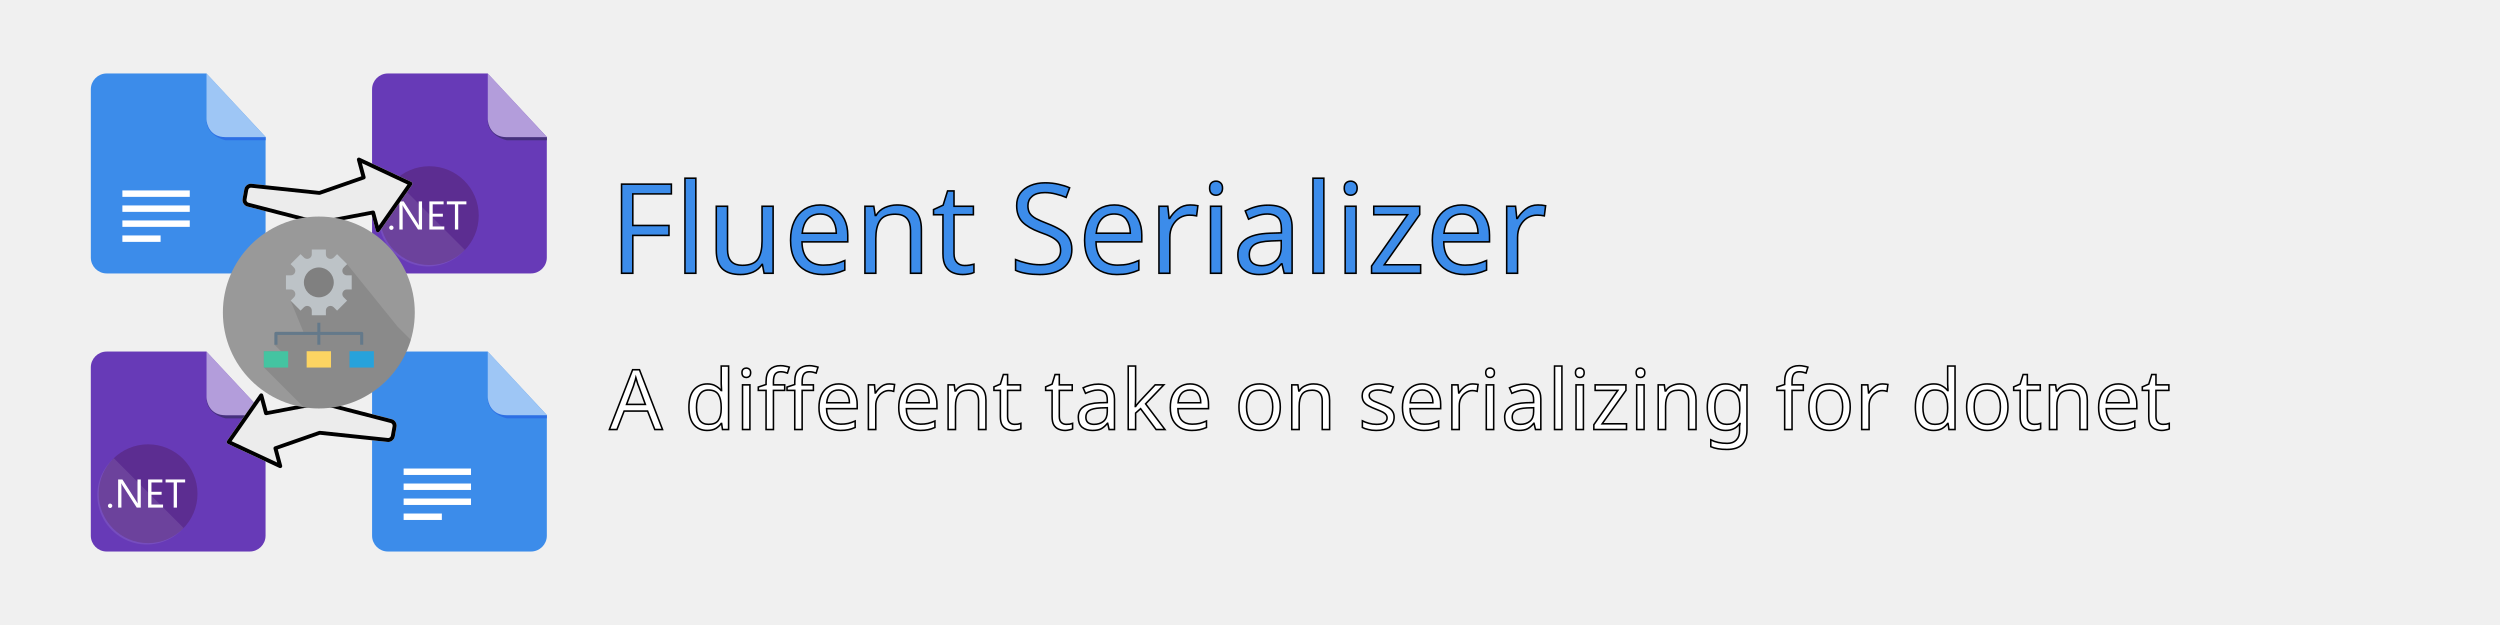
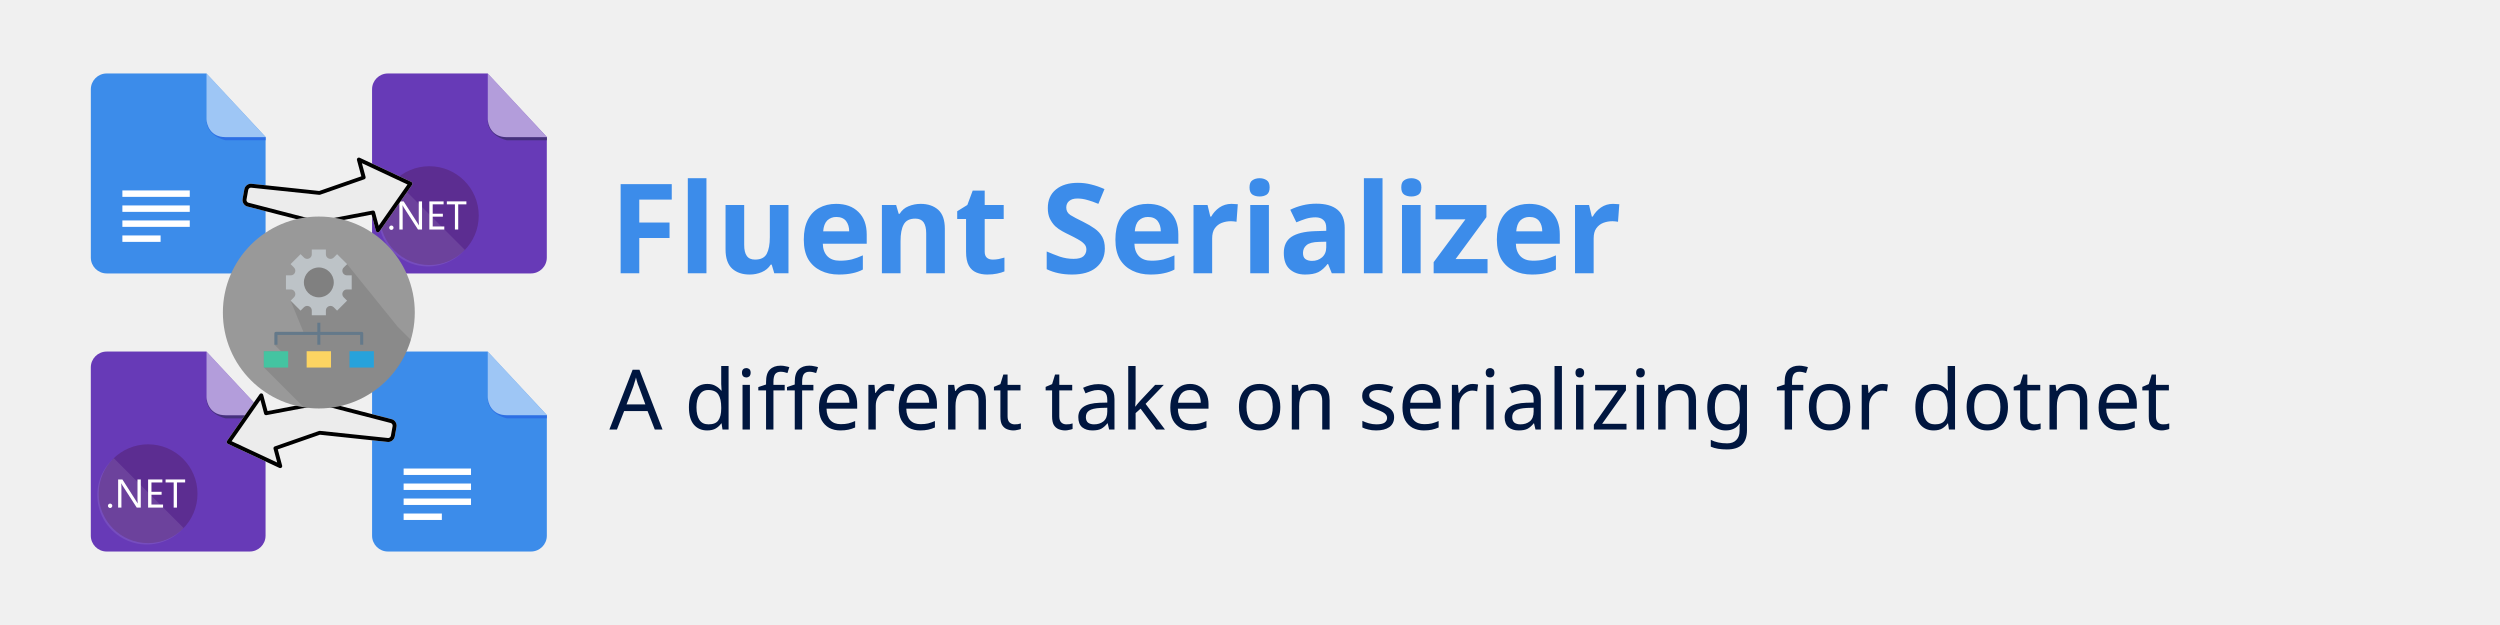
<svg xmlns="http://www.w3.org/2000/svg" width="800" height="200" viewBox="0 0 211.667 52.917" version="1.1" id="svg8">
  <defs id="defs2">
    <style id="style4543">.cls-1{fill:#f1734d;}.cls-1,.cls-2{fill-rule:evenodd;}.cls-2{fill:#9293a5;}.cls-3{fill:#f94060;}.cls-4{fill:#96ccee;}</style>
    <style id="style4620">.cls-1{fill:#5c2d91;}.cls-2,.cls-3{fill:#fff;}.cls-2{opacity:0.1;}</style>
    <style id="style4543-2">.cls-1{fill:#f1734d;}.cls-1,.cls-2{fill-rule:evenodd;}.cls-2{fill:#9293a5;}.cls-3{fill:#f94060;}.cls-4{fill:#96ccee;}</style>
    <style id="style4620-4">.cls-1{fill:#5c2d91;}.cls-2,.cls-3{fill:#fff;}.cls-2{opacity:0.1;}</style>
    <style id="style4543-1">.cls-1{fill:#f1734d;}.cls-1,.cls-2{fill-rule:evenodd;}.cls-2{fill:#9293a5;}.cls-3{fill:#f94060;}.cls-4{fill:#96ccee;}</style>
    <style id="style4620-5">.cls-1{fill:#5c2d91;}.cls-2,.cls-3{fill:#fff;}.cls-2{opacity:0.1;}</style>
  </defs>
  <g id="layer1" transform="translate(0,-244.0833)">
    <g style="image-rendering:optimizeQuality" transform="translate(-5.431302,176.728)" id="Logo-default">
      <g transform="translate(1.817163,7.830727)" id="g4731">
        <rect style="opacity:1;vector-effect:none;fill:#000000;fill-opacity:0;stroke:none;stroke-width:2;stroke-linecap:round;stroke-linejoin:round;stroke-miterlimit:4;stroke-dasharray:none;stroke-dashoffset:0;stroke-opacity:1;paint-order:markers fill stroke" id="use4717" width="17.198" height="17.198" x="10.103" y="65.478" />
      </g>
      <g transform="translate(25.62966,7.830727)" id="g5626">
        <rect style="opacity:1;vector-effect:none;fill:#000000;fill-opacity:0;stroke:none;stroke-width:2;stroke-linecap:round;stroke-linejoin:round;stroke-miterlimit:4;stroke-dasharray:none;stroke-dashoffset:0;stroke-opacity:1;paint-order:markers fill stroke" id="use5624" width="17.198" height="17.198" x="10.103" y="65.478" />
      </g>
      <g transform="translate(13.72341,19.73698)" id="g5634">
        <rect style="opacity:1;vector-effect:none;fill:#000000;fill-opacity:0;stroke:none;stroke-width:2;stroke-linecap:round;stroke-linejoin:round;stroke-miterlimit:4;stroke-dasharray:none;stroke-dashoffset:0;stroke-opacity:1;paint-order:markers fill stroke" id="use5632" width="17.198" height="17.198" x="10.103" y="65.478" />
      </g>
      <g transform="translate(1.817163,31.64322)" id="g5642">
        <rect style="opacity:1;vector-effect:none;fill:#000000;fill-opacity:0;stroke:none;stroke-width:2;stroke-linecap:round;stroke-linejoin:round;stroke-miterlimit:4;stroke-dasharray:none;stroke-dashoffset:0;stroke-opacity:1;paint-order:markers fill stroke" id="use5640" width="17.198" height="17.198" x="10.103" y="65.478" />
      </g>
      <g transform="translate(25.62966,31.64322)" id="g5650">
        <rect style="opacity:1;vector-effect:none;fill:#000000;fill-opacity:0;stroke:none;stroke-width:2;stroke-linecap:round;stroke-linejoin:round;stroke-miterlimit:4;stroke-dasharray:none;stroke-dashoffset:0;stroke-opacity:1;paint-order:markers fill stroke" id="use5648" width="17.198" height="17.198" x="10.103" y="65.478" />
      </g>
      <g transform="matrix(0.2645833,0,0,0.2645833,13.11094,73.57306)" id="g5715">
        <path style="clip-rule:evenodd;fill:#3c8cea;fill-rule:evenodd" d="M 5.112,0.011 C 2.31,0.011 0.039,2.284 0.039,5.085 V 58.926 C 0.039,61.729 2.311,64 5.112,64 h 45.775 c 2.801,0 5.074,-2.271 5.074,-5.074 V 20.321 L 37.057,0.011 Z" id="path5705" />
        <path style="fill:#ffffff" d="m 10.133,37.439 h 21.564 v 2.059 H 10.133 Z m 0,4.801 h 21.564 v 2.057 H 10.133 Z m 0,4.801 h 21.564 v 2.057 H 10.133 Z m 0,4.8 h 12.233 v 2.058 H 10.133 Z" id="path5707" />
        <g style="clip-rule:evenodd;fill-rule:evenodd" id="g5713">
          <path style="fill:#2d6fe4" d="m 55.96,20.377 v 1 H 43.161 c 0,0 -6.312,-1.26 -6.129,-6.707 0,0 0.208,5.707 6.004,5.707 z" id="path5709" />
          <path style="opacity:0.5;fill:#ffffff" d="m 37.058,0.025 v 14.561 c 0,1.656 1.104,5.791 6.104,5.791 h 12.799 z" id="path5711" />
        </g>
      </g>
      <g id="g5727" transform="matrix(0.2645833,0,0,0.2645833,36.92344,97.11807)">
        <path id="path5717" d="M 5.112,0.011 C 2.31,0.011 0.039,2.284 0.039,5.085 V 58.926 C 0.039,61.729 2.311,64 5.112,64 h 45.775 c 2.801,0 5.074,-2.271 5.074,-5.074 V 20.321 L 37.057,0.011 Z" style="clip-rule:evenodd;fill:#3c8cea;fill-rule:evenodd" />
        <path id="path5719" d="m 10.133,37.439 h 21.564 v 2.059 H 10.133 Z m 0,4.801 h 21.564 v 2.057 H 10.133 Z m 0,4.801 h 21.564 v 2.057 H 10.133 Z m 0,4.8 h 12.233 v 2.058 H 10.133 Z" style="fill:#ffffff" />
        <g id="g5725" style="clip-rule:evenodd;fill-rule:evenodd">
          <path id="path5721" d="m 55.96,20.377 v 1 H 43.161 c 0,0 -6.312,-1.26 -6.129,-6.707 0,0 0.208,5.707 6.004,5.707 z" style="fill:#2d6fe4" />
          <path id="path5723" d="m 37.058,0.025 v 14.561 c 0,1.656 1.104,5.791 6.104,5.791 h 12.799 z" style="opacity:0.5;fill:#ffffff" />
        </g>
      </g>
      <g transform="translate(-55.32071,22.7358)" id="g5757">
        <g id="g5755">
          <g transform="translate(2.541323,0.1337467)" id="g5753">
            <g id="g5737" transform="matrix(0.2645833,0,0,0.2645833,65.88822,74.25831)">
              <path id="path5729" d="m 5.113,-0.026 c -2.803,0 -5.074,2.272 -5.074,5.074 v 53.841 c 0,2.803 2.271,5.074 5.074,5.074 h 45.773 c 2.801,0 5.074,-2.271 5.074,-5.074 V 20.284 L 37.059,-0.026 c 0,0 -31.946,0 -31.946,0 z" style="fill:#673ab7" />
              <path id="path5731" d="m 55.977,20.352 v 1 H 43.178 c 0,0 -6.312,-1.26 -6.129,-6.707 0,0 0.208,5.707 6.004,5.707 z" style="fill:#45317c" />
              <path id="path5733" d="m 37.074,0 v 14.561 c 0,1.656 1.104,5.791 6.104,5.791 h 12.799 z" enable-background="new    " style="opacity:0.5;fill:#ffffff" />
              <path id="path5735" d="m 12.739,39.41 c 0,-0.4 -0.3,-0.7 -0.7,-0.7 h -1.3 c -0.4,0 -0.7,0.3 -0.7,0.7 v 1.3 c 0,0.4 0.3,0.7 0.7,0.7 h 1.3 c 0.4,0 0.7,-0.3 0.7,-0.7 z m 18.8,0 c 0,-0.4 -0.3,-0.7 -0.7,-0.7 h -15.7 c -0.4,0 -0.7,0.3 -0.7,0.7 v 1.3 c 0,0.4 0.3,0.7 0.7,0.7 h 15.7 c 0.4,0 0.7,-0.3 0.7,-0.7 z m -18.8,6.3 c 0,-0.4 -0.3,-0.7 -0.7,-0.7 h -1.3 c -0.4,0 -0.7,0.3 -0.7,0.7 v 1.3 c 0,0.4 0.3,0.7 0.7,0.7 h 1.3 c 0.4,0 0.7,-0.3 0.7,-0.7 z m 18.8,0 c 0,-0.4 -0.4,-0.7 -0.8,-0.7 h -15.5 c -0.4,0 -0.8,0.3 -0.8,0.7 v 1.3 c 0,0.4 0.4,0.7 0.8,0.7 h 15.5 c 0.4,0 0.8,-0.3 0.8,-0.7 z m -18.8,6.2 c 0,-0.4 -0.3,-0.7 -0.7,-0.7 h -1.3 c -0.4,0 -0.7,0.3 -0.7,0.7 v 1.3 c 0,0.4 0.3,0.7 0.7,0.7 h 1.3 c 0.4,0 0.7,-0.3 0.7,-0.7 z m 18.8,0 c 0,-0.4 -0.3,-0.7 -0.7,-0.7 h -15.7 c -0.4,0 -0.7,0.3 -0.7,0.7 v 1.3 c 0,0.4 0.3,0.7 0.7,0.7 h 15.7 c 0.4,0 0.7,-0.3 0.7,-0.7 z" style="fill:#ffffff" />
            </g>
            <g id="g5751" transform="matrix(0.1307235,0,0,0.1307235,66.56558,82.104)">
              <circle id="circle5739" r="32" cy="32" cx="32" class="cls-1" style="fill:#5c2d91" />
              <path id="path5741" d="M 9.82,9 A 32,32 0 1 0 55,54.18 Z" class="cls-2" style="opacity:0.1;fill:#ffffff" />
              <path id="path5743" d="m 7.4,41.25 a 1.35,1.35 0 0 1 -1,-0.42 1.38,1.38 0 0 1 -0.41,-1 1.4,1.4 0 0 1 0.41,-1 1.34,1.34 0 0 1 1,-0.43 1.37,1.37 0 0 1 1,0.43 1.39,1.39 0 0 1 0.42,1 1.37,1.37 0 0 1 -0.42,1 1.38,1.38 0 0 1 -1,0.42 z" class="cls-3" style="fill:#ffffff" />
              <path id="path5745" d="M 27.27,41 H 24.65 L 15.28,26.46 A 6.06,6.06 0 0 1 14.7,25.32 h -0.08 a 18.71,18.71 0 0 1 0.1,2.5 V 41 H 12.59 V 22.77 h 2.77 l 9.12,14.28 q 0.57,0.89 0.74,1.22 h 0.05 A 19.29,19.29 0 0 1 25.14,35.59 V 22.77 h 2.13 z" class="cls-3" style="fill:#ffffff" />
              <path id="path5747" d="M 41.69,41 H 32 V 22.77 h 9.24 v 1.93 h -7.06 v 6.06 h 6.58 v 1.92 H 34.18 V 39 h 7.52 z" class="cls-3" style="fill:#ffffff" />
              <path id="path5749" d="M 56,24.7 H 50.7 V 41 H 48.57 V 24.7 H 43.33 V 22.77 H 56 Z" class="cls-3" style="fill:#ffffff" />
            </g>
          </g>
        </g>
      </g>
      <g transform="translate(-31.50822,-0.8092004)" id="g5787">
        <g id="g5785">
          <g transform="translate(2.541323,0.1337467)" id="g5783">
            <g id="g5767" transform="matrix(0.2645833,0,0,0.2645833,65.88822,74.25831)">
              <path id="path5759" d="m 5.113,-0.026 c -2.803,0 -5.074,2.272 -5.074,5.074 v 53.841 c 0,2.803 2.271,5.074 5.074,5.074 h 45.773 c 2.801,0 5.074,-2.271 5.074,-5.074 V 20.284 L 37.059,-0.026 c 0,0 -31.946,0 -31.946,0 z" style="fill:#673ab7" />
              <path id="path5761" d="m 55.977,20.352 v 1 H 43.178 c 0,0 -6.312,-1.26 -6.129,-6.707 0,0 0.208,5.707 6.004,5.707 z" style="fill:#45317c" />
              <path id="path5763" d="m 37.074,0 v 14.561 c 0,1.656 1.104,5.791 6.104,5.791 h 12.799 z" enable-background="new    " style="opacity:0.5;fill:#ffffff" />
              <path id="path5765" d="m 12.739,39.41 c 0,-0.4 -0.3,-0.7 -0.7,-0.7 h -1.3 c -0.4,0 -0.7,0.3 -0.7,0.7 v 1.3 c 0,0.4 0.3,0.7 0.7,0.7 h 1.3 c 0.4,0 0.7,-0.3 0.7,-0.7 z m 18.8,0 c 0,-0.4 -0.3,-0.7 -0.7,-0.7 h -15.7 c -0.4,0 -0.7,0.3 -0.7,0.7 v 1.3 c 0,0.4 0.3,0.7 0.7,0.7 h 15.7 c 0.4,0 0.7,-0.3 0.7,-0.7 z m -18.8,6.3 c 0,-0.4 -0.3,-0.7 -0.7,-0.7 h -1.3 c -0.4,0 -0.7,0.3 -0.7,0.7 v 1.3 c 0,0.4 0.3,0.7 0.7,0.7 h 1.3 c 0.4,0 0.7,-0.3 0.7,-0.7 z m 18.8,0 c 0,-0.4 -0.4,-0.7 -0.8,-0.7 h -15.5 c -0.4,0 -0.8,0.3 -0.8,0.7 v 1.3 c 0,0.4 0.4,0.7 0.8,0.7 h 15.5 c 0.4,0 0.8,-0.3 0.8,-0.7 z m -18.8,6.2 c 0,-0.4 -0.3,-0.7 -0.7,-0.7 h -1.3 c -0.4,0 -0.7,0.3 -0.7,0.7 v 1.3 c 0,0.4 0.3,0.7 0.7,0.7 h 1.3 c 0.4,0 0.7,-0.3 0.7,-0.7 z m 18.8,0 c 0,-0.4 -0.3,-0.7 -0.7,-0.7 h -15.7 c -0.4,0 -0.7,0.3 -0.7,0.7 v 1.3 c 0,0.4 0.3,0.7 0.7,0.7 h 15.7 c 0.4,0 0.7,-0.3 0.7,-0.7 z" style="fill:#ffffff" />
            </g>
            <g id="g5781" transform="matrix(0.1307235,0,0,0.1307235,66.56558,82.104)">
              <circle id="circle5769" r="32" cy="32" cx="32" class="cls-1" style="fill:#5c2d91" />
              <path id="path5771" d="M 9.82,9 A 32,32 0 1 0 55,54.18 Z" class="cls-2" style="opacity:0.1;fill:#ffffff" />
              <path id="path5773" d="m 7.4,41.25 a 1.35,1.35 0 0 1 -1,-0.42 1.38,1.38 0 0 1 -0.41,-1 1.4,1.4 0 0 1 0.41,-1 1.34,1.34 0 0 1 1,-0.43 1.37,1.37 0 0 1 1,0.43 1.39,1.39 0 0 1 0.42,1 1.37,1.37 0 0 1 -0.42,1 1.38,1.38 0 0 1 -1,0.42 z" class="cls-3" style="fill:#ffffff" />
              <path id="path5775" d="M 27.27,41 H 24.65 L 15.28,26.46 A 6.06,6.06 0 0 1 14.7,25.32 h -0.08 a 18.71,18.71 0 0 1 0.1,2.5 V 41 H 12.59 V 22.77 h 2.77 l 9.12,14.28 q 0.57,0.89 0.74,1.22 h 0.05 A 19.29,19.29 0 0 1 25.14,35.59 V 22.77 h 2.13 z" class="cls-3" style="fill:#ffffff" />
              <path id="path5777" d="M 41.69,41 H 32 V 22.77 h 9.24 v 1.93 h -7.06 v 6.06 h 6.58 v 1.92 H 34.18 V 39 h 7.52 z" class="cls-3" style="fill:#ffffff" />
              <path id="path5779" d="M 56,24.7 H 50.7 V 41 H 48.57 V 24.7 H 43.33 V 22.77 H 56 Z" class="cls-3" style="fill:#ffffff" />
            </g>
          </g>
        </g>
      </g>
      <g style="fill:#000000" transform="matrix(0.04903723,0.1830095,-0.1830095,0.04903723,42.5218,88.20393)" id="g6191">
        <g style="fill:#000000" id="g6137" />
        <g style="fill:#000000" id="g6139" />
        <g style="fill:#000000" id="g6141" />
        <g style="fill:#000000" id="g6143" />
        <g style="fill:#000000" id="g6145" />
        <g style="fill:#000000" id="g6147" />
        <g style="fill:#000000" id="g6149" />
        <g style="fill:#000000" id="g6151" />
        <g style="fill:#000000" id="g6153" />
        <g style="fill:#000000" id="g6155" />
        <g style="fill:#000000" id="g6157" />
        <g style="fill:#000000" id="g6159" />
        <g style="fill:#000000" id="g6161" />
        <g style="fill:#000000" id="g6163" />
        <g style="fill:#000000" id="g6165" />
        <g transform="matrix(0.8849189,0,0,0.8849189,-54.54819,134.4015)" id="g6417">
          <path style="opacity:1;vector-effect:none;fill:#ececec;fill-opacity:1;stroke:none;stroke-width:5.413;stroke-linecap:round;stroke-linejoin:round;stroke-miterlimit:4;stroke-dasharray:none;stroke-dashoffset:0;stroke-opacity:1;paint-order:markers fill stroke" d="m 248.461,193.289 c -0.133,0.017 -0.26,0.07 -0.367,0.16 -0.213,0.179 -0.304,0.466 -0.232,0.734 l 1.572,5.869 -15.232,5.301 -24.666,-2.627 c -1.141,-0.016 -2.195,0.852 -2.398,1.977 l -0.639,3.525 c -0.203,1.124 0.48,2.308 1.555,2.693 l 24.287,6.254 1.613,0.26 3.35,-0.504 15.844,-3.025 1.572,5.869 c 0.072,0.269 0.294,0.471 0.568,0.52 0.275,0.049 0.552,-0.067 0.711,-0.295 l 11.789,-16.873 c 0.242,-0.347 0.1,-0.881 -0.283,-1.061 l -18.646,-8.719 c -0.126,-0.059 -0.264,-0.076 -0.396,-0.059 z" transform="matrix(0.3614339,-1.34889,1.34889,0.3614339,-342.4997,140.575)" id="rect6193-0" />
          <path style="opacity:1;vector-effect:none;fill:#000000;fill-opacity:1;stroke:none;stroke-width:5.413;stroke-linecap:round;stroke-linejoin:round;stroke-miterlimit:4;stroke-dasharray:none;stroke-dashoffset:0;stroke-opacity:1;paint-order:markers fill stroke" d="m 248.461,193.289 c -0.133,0.017 -0.26,0.071 -0.367,0.16 -0.213,0.179 -0.304,0.466 -0.232,0.734 l 1.572,5.869 -15.232,5.301 -24.666,-2.627 c -1.141,-0.016 -2.195,0.852 -2.398,1.977 l -0.639,3.525 c -0.203,1.124 0.48,2.308 1.555,2.693 l 24.287,6.254 1.613,0.26 3.35,-0.504 15.844,-3.025 1.572,5.869 c 0.072,0.269 0.294,0.471 0.568,0.52 0.275,0.049 0.552,-0.067 0.711,-0.295 l 11.789,-16.873 c 0.242,-0.347 0.1,-0.881 -0.283,-1.061 l -18.646,-8.719 c -0.126,-0.059 -0.264,-0.076 -0.396,-0.059 z m 1.182,2.01 16.482,7.705 -10.42,14.916 -1.332,-4.971 c -0.091,-0.338 -0.414,-0.561 -0.762,-0.527 l -16.67,3.162 -2.719,0.484 -1.635,-0.268 -24.051,-6.229 c -0.413,-0.148 -0.707,-0.656 -0.629,-1.088 l 0.637,-3.527 c 0.078,-0.432 0.532,-0.805 0.971,-0.799 l 24.711,2.594 0.336,-0.051 16.018,-5.598 c 0.319,-0.145 0.485,-0.498 0.395,-0.836 z" transform="matrix(0.3614339,-1.34889,1.34889,0.3614339,-342.4997,140.575)" id="rect6193" />
        </g>
        <g id="g6423" transform="matrix(-0.8849189,0,0,-0.8849189,84.6336,-16.67323)">
          <path id="path6419" transform="matrix(0.3614339,-1.34889,1.34889,0.3614339,-342.4997,140.575)" d="m 248.461,193.289 c -0.133,0.017 -0.26,0.07 -0.367,0.16 -0.213,0.179 -0.304,0.466 -0.232,0.734 l 1.572,5.869 -15.232,5.301 -24.666,-2.627 c -1.141,-0.016 -2.195,0.852 -2.398,1.977 l -0.639,3.525 c -0.203,1.124 0.48,2.308 1.555,2.693 l 24.287,6.254 1.613,0.26 3.35,-0.504 15.844,-3.025 1.572,5.869 c 0.072,0.269 0.294,0.471 0.568,0.52 0.275,0.049 0.552,-0.067 0.711,-0.295 l 11.789,-16.873 c 0.242,-0.347 0.1,-0.881 -0.283,-1.061 l -18.646,-8.719 c -0.126,-0.059 -0.264,-0.076 -0.396,-0.059 z" style="opacity:1;vector-effect:none;fill:#ececec;fill-opacity:1;stroke:none;stroke-width:5.413;stroke-linecap:round;stroke-linejoin:round;stroke-miterlimit:4;stroke-dasharray:none;stroke-dashoffset:0;stroke-opacity:1;paint-order:markers fill stroke" />
          <path id="path6421" transform="matrix(0.3614339,-1.34889,1.34889,0.3614339,-342.4997,140.575)" d="m 248.461,193.289 c -0.133,0.017 -0.26,0.071 -0.367,0.16 -0.213,0.179 -0.304,0.466 -0.232,0.734 l 1.572,5.869 -15.232,5.301 -24.666,-2.627 c -1.141,-0.016 -2.195,0.852 -2.398,1.977 l -0.639,3.525 c -0.203,1.124 0.48,2.308 1.555,2.693 l 24.287,6.254 1.613,0.26 3.35,-0.504 15.844,-3.025 1.572,5.869 c 0.072,0.269 0.294,0.471 0.568,0.52 0.275,0.049 0.552,-0.067 0.711,-0.295 l 11.789,-16.873 c 0.242,-0.347 0.1,-0.881 -0.283,-1.061 l -18.646,-8.719 c -0.126,-0.059 -0.264,-0.076 -0.396,-0.059 z m 1.182,2.01 16.482,7.705 -10.42,14.916 -1.332,-4.971 c -0.091,-0.338 -0.414,-0.561 -0.762,-0.527 l -16.67,3.162 -2.719,0.484 -1.635,-0.268 -24.051,-6.229 c -0.413,-0.148 -0.707,-0.656 -0.629,-1.088 l 0.637,-3.527 c 0.078,-0.432 0.532,-0.805 0.971,-0.799 l 24.711,2.594 0.336,-0.051 16.018,-5.598 c 0.319,-0.145 0.485,-0.498 0.395,-0.836 z" style="opacity:1;vector-effect:none;fill:#000000;fill-opacity:1;stroke:none;stroke-width:5.413;stroke-linecap:round;stroke-linejoin:round;stroke-miterlimit:4;stroke-dasharray:none;stroke-dashoffset:0;stroke-opacity:1;paint-order:markers fill stroke" />
        </g>
      </g>
      <g id="g6019" transform="matrix(0.03598166,0,0,0.03598166,24.30115,85.68931)">
        <circle id="circle5939" r="225.792" cy="225.792" cx="225.792" style="fill:#999999" />
        <path id="path5941" d="M 292.223,111.983 C 290.321,113.613 207.36,186.368 207.36,186.368 l -9.728,3.584 -38.271,8.002 L 189.44,271.36 h -64.512 c -2.048,0 -3.584,1.536 -3.584,3.584 v 26.624 l 15.36,15.36 H 96.256 v 37.888 l 93.696,93.696 c 11.776,2.048 23.552,3.072 35.84,3.072 102.4,0 188.928,-68.096 216.576,-161.28 l -31.232,-31.232 z" style="opacity:0.1;enable-background:new" />
        <polygon id="polygon5943" points="153.6,345.088 153.6,316.928 96.256,316.928 96.256,345.088 96.256,355.328 153.6,355.328 " style="fill:#44c4a1" />
        <polygon id="polygon5945" points="254.464,345.088 254.464,316.928 197.12,316.928 197.12,345.088 197.12,355.328 254.464,355.328 " style="fill:#fcd462" />
        <polygon id="polygon5947" points="355.328,345.088 355.328,316.928 297.984,316.928 297.984,345.088 297.984,355.328 355.328,355.328 " style="fill:#27a2db" />
        <path id="path5949" d="m 326.656,271.36 h -97.28 v -21.504 h -7.168 v 21.504 h -97.28 c -2.048,0 -3.584,1.536 -3.584,3.584 v 26.624 h 7.168 v -23.04 h 93.696 v 23.04 h 7.168 v -23.04 h 93.696 v 23.04 h 7.168 v -26.624 c 0,-2.048 -1.536,-3.584 -3.584,-3.584 z" style="fill:#64798a" />
        <g id="g5951" />
        <g id="g5953" />
        <g id="g5955" />
        <g id="g5957" />
        <g id="g5959" />
        <g id="g5961" />
        <g id="g5963" />
        <g id="g5965" />
        <g id="g5967" />
        <g id="g5969" />
        <g id="g5971" />
        <g id="g5973" />
        <g id="g5975" />
        <g id="g5977" />
        <g id="g5979" />
        <g transform="matrix(7.353283,0,0,7.353283,-1313.698,-1604.132)" id="g6011">
          <g id="g5981" />
          <g id="g5983" />
          <g id="g5985" />
          <g id="g5987" />
          <g id="g5989" />
          <g id="g5991" />
          <g id="g5993" />
          <g id="g5995" />
          <g id="g5997" />
          <g id="g5999" />
          <g id="g6001" />
          <g id="g6003" />
          <g id="g6005" />
          <g id="g6007" />
          <g id="g6009" />
        </g>
        <g transform="matrix(0.1120926,0,0,0.1120926,190.7373,135.3015)" id="g6017">
          <path id="path6013" d="M 1002.939,323.382 V 27.522 H 901.353 c -38.524,0 -73.04,-23.405 -87.658,-59.106 -0.191,-0.375 -0.316,-0.75 -0.5,-1.191 -14.684,-35.516 -6.839,-76.239 20.332,-103.409 l 71.849,-71.849 -209.201,-209.201 -71.783,71.849 c -27.229,27.17 -67.893,35.016 -103.468,20.332 -0.375,-0.125 -0.75,-0.316 -1.191,-0.441 -35.641,-14.685 -59.106,-49.135 -59.106,-87.658 v -101.586 H 164.834 v 101.586 c 0,38.524 -23.464,72.974 -59.106,87.658 -0.441,0.125 -0.816,0.316 -1.191,0.441 -35.575,14.684 -76.239,6.839 -103.468,-20.332 l -71.783,-71.849 -209.201,209.201 71.849,71.849 c 27.17,27.17 35.016,67.893 20.332,103.409 -0.191,0.441 -0.316,0.816 -0.5,1.191 -14.618,35.7 -49.135,59.106 -87.658,59.106 h -101.586 V 323.382 h 101.586 c 38.524,0 73.04,23.405 87.658,59.106 0.191,0.375 0.316,0.75 0.5,1.191 14.684,35.516 6.839,76.239 -20.332,103.409 l -71.849,71.849 209.201,209.201 71.783,-71.849 c 27.229,-27.17 67.893,-35.016 103.468,-20.332 0.375,0.125 0.75,0.316 1.191,0.441 35.641,14.684 59.106,49.135 59.106,87.659 v 101.652 h 295.793 v -101.652 c 0,-38.531 23.464,-72.974 59.106,-87.659 0.441,-0.125 0.816,-0.316 1.191,-0.441 35.575,-14.684 76.239,-6.839 103.468,20.332 l 71.783,71.849 209.201,-209.201 -71.849,-71.849 c -27.17,-27.17 -35.016,-67.893 -20.332,-103.409 0.191,-0.441 0.316,-0.816 0.5,-1.191 14.618,-35.7 49.135,-59.106 87.658,-59.106 z" style="fill:#bdc3c7;stroke-width:7.353" />
          <path id="path6015" d="m 626.451,175.463 c 0,-173.31 -140.492,-313.743 -313.743,-313.743 -173.251,0 -313.743,140.433 -313.743,313.743 0,173.31 140.492,313.743 313.743,313.743 173.251,-0.007 313.743,-140.433 313.743,-313.743" style="fill:#808080;stroke-width:7.353" />
        </g>
      </g>
    </g>
-     <text xml:space="preserve" style="font-style:normal;font-weight:normal;font-size:10.583px;line-height:1.25;font-family:sans-serif;letter-spacing:0px;word-spacing:0px;fill:#3c8cea;fill-opacity:1;stroke:#000000;stroke-width:0.133;stroke-opacity:1;stroke-miterlimit:4;stroke-dasharray:none" x="51.594" y="267.219" id="text5242">
-       <tspan x="51.594" y="267.219" style="stroke-width:0.133;fill:#3c8cea;fill-opacity:1;stroke:#000000;stroke-opacity:1;stroke-miterlimit:4;stroke-dasharray:none" id="tspan5244">Fluent Serializer</tspan>
-       <tspan x="51.594" y="280.448" style="font-size:7.056px;stroke-width:0.133;fill:#ffffff;fill-opacity:1;stroke:#000000;stroke-opacity:1;stroke-miterlimit:4;stroke-dasharray:none" id="tspan5248">A different take on serializing for dotnet</tspan>
+     <text xml:space="preserve" style="font-style:normal;font-weight:normal;font-size:10.583px;line-height:1.25;font-family:sans-serif;letter-spacing:0px;word-spacing:0px;fill:#3c8cea;fill-opacity:1;stroke:none;stroke-width:0.133;stroke-opacity:1;stroke-miterlimit:4;stroke-dasharray:none;" x="51.594" y="267.219" id="text5242">
+       <tspan x="51.594" y="267.219" style="stroke-width:0.133;fill:#3c8cea;fill-opacity:1;stroke:none;stroke-opacity:1;stroke-miterlimit:4;stroke-dasharray:none;font-weight:bold" id="tspan5244">Fluent Serializer</tspan>
+       <tspan x="51.594" y="280.448" style="font-size:7.056px;stroke-width:0.133;fill:#00163f;fill-opacity:1;stroke:none;stroke-opacity:1;stroke-miterlimit:4;stroke-dasharray:none" id="tspan5248">A different take on serializing for dotnet</tspan>
    </text>
  </g>
</svg>
